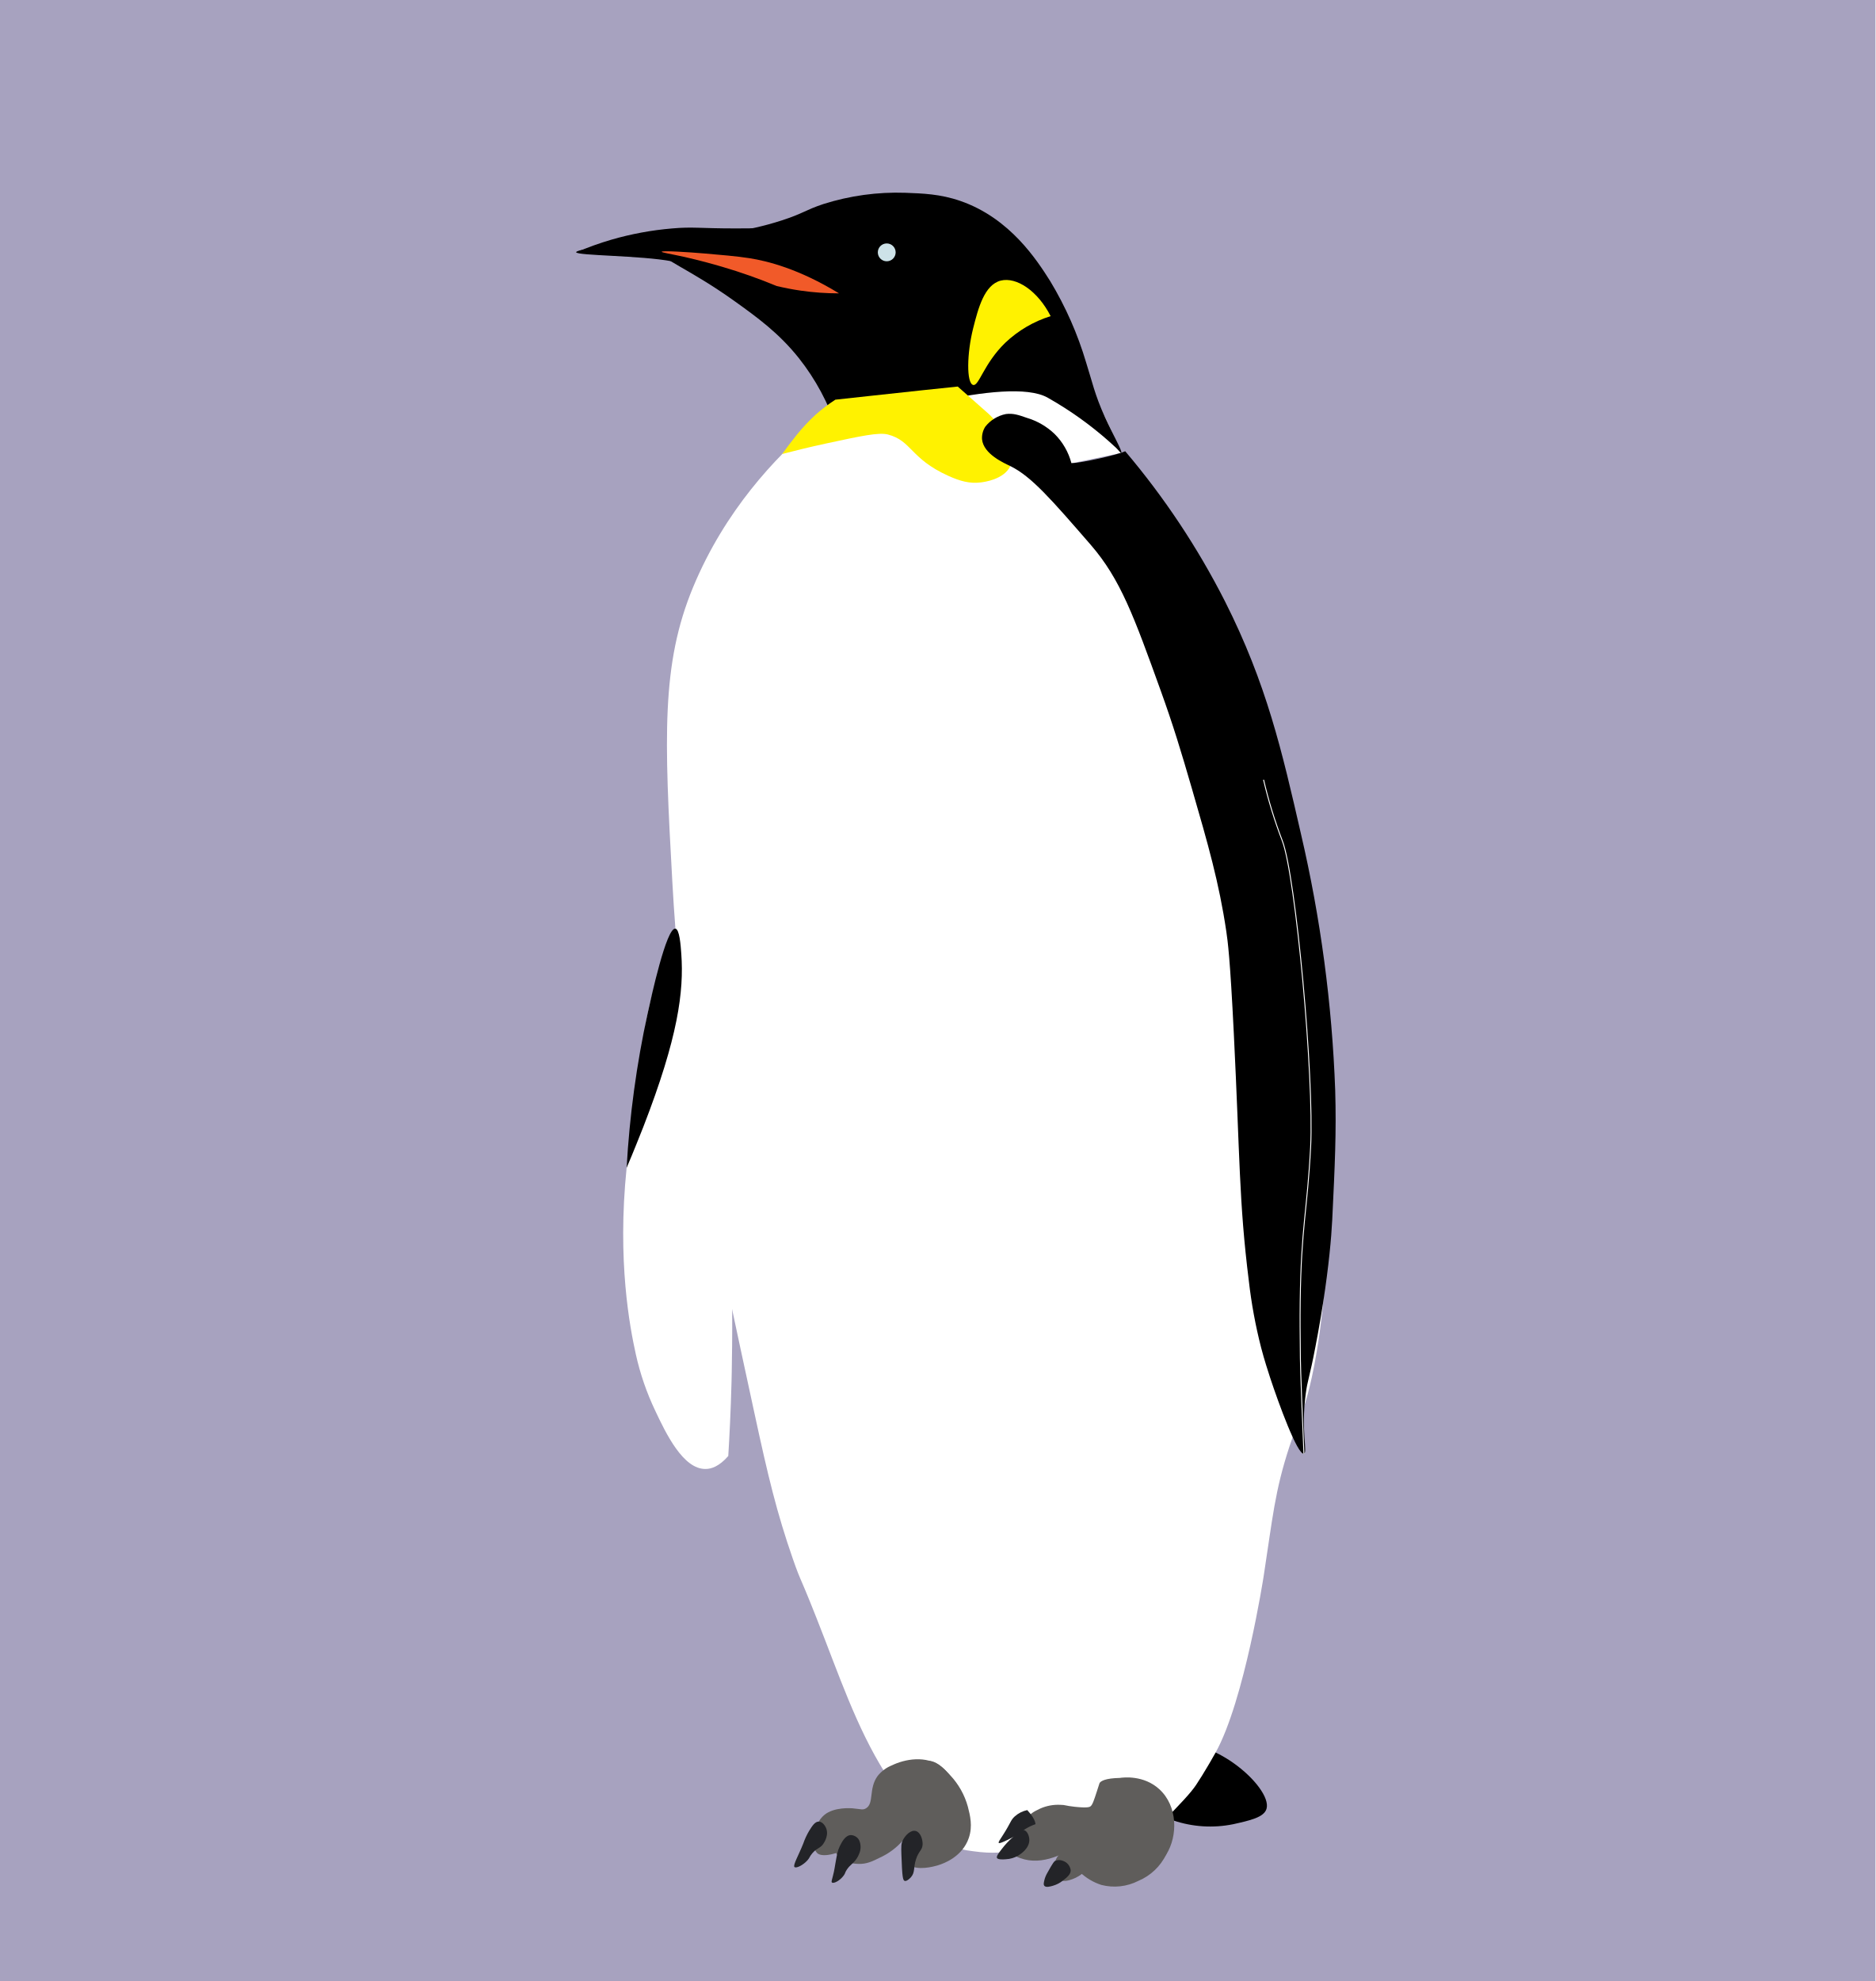
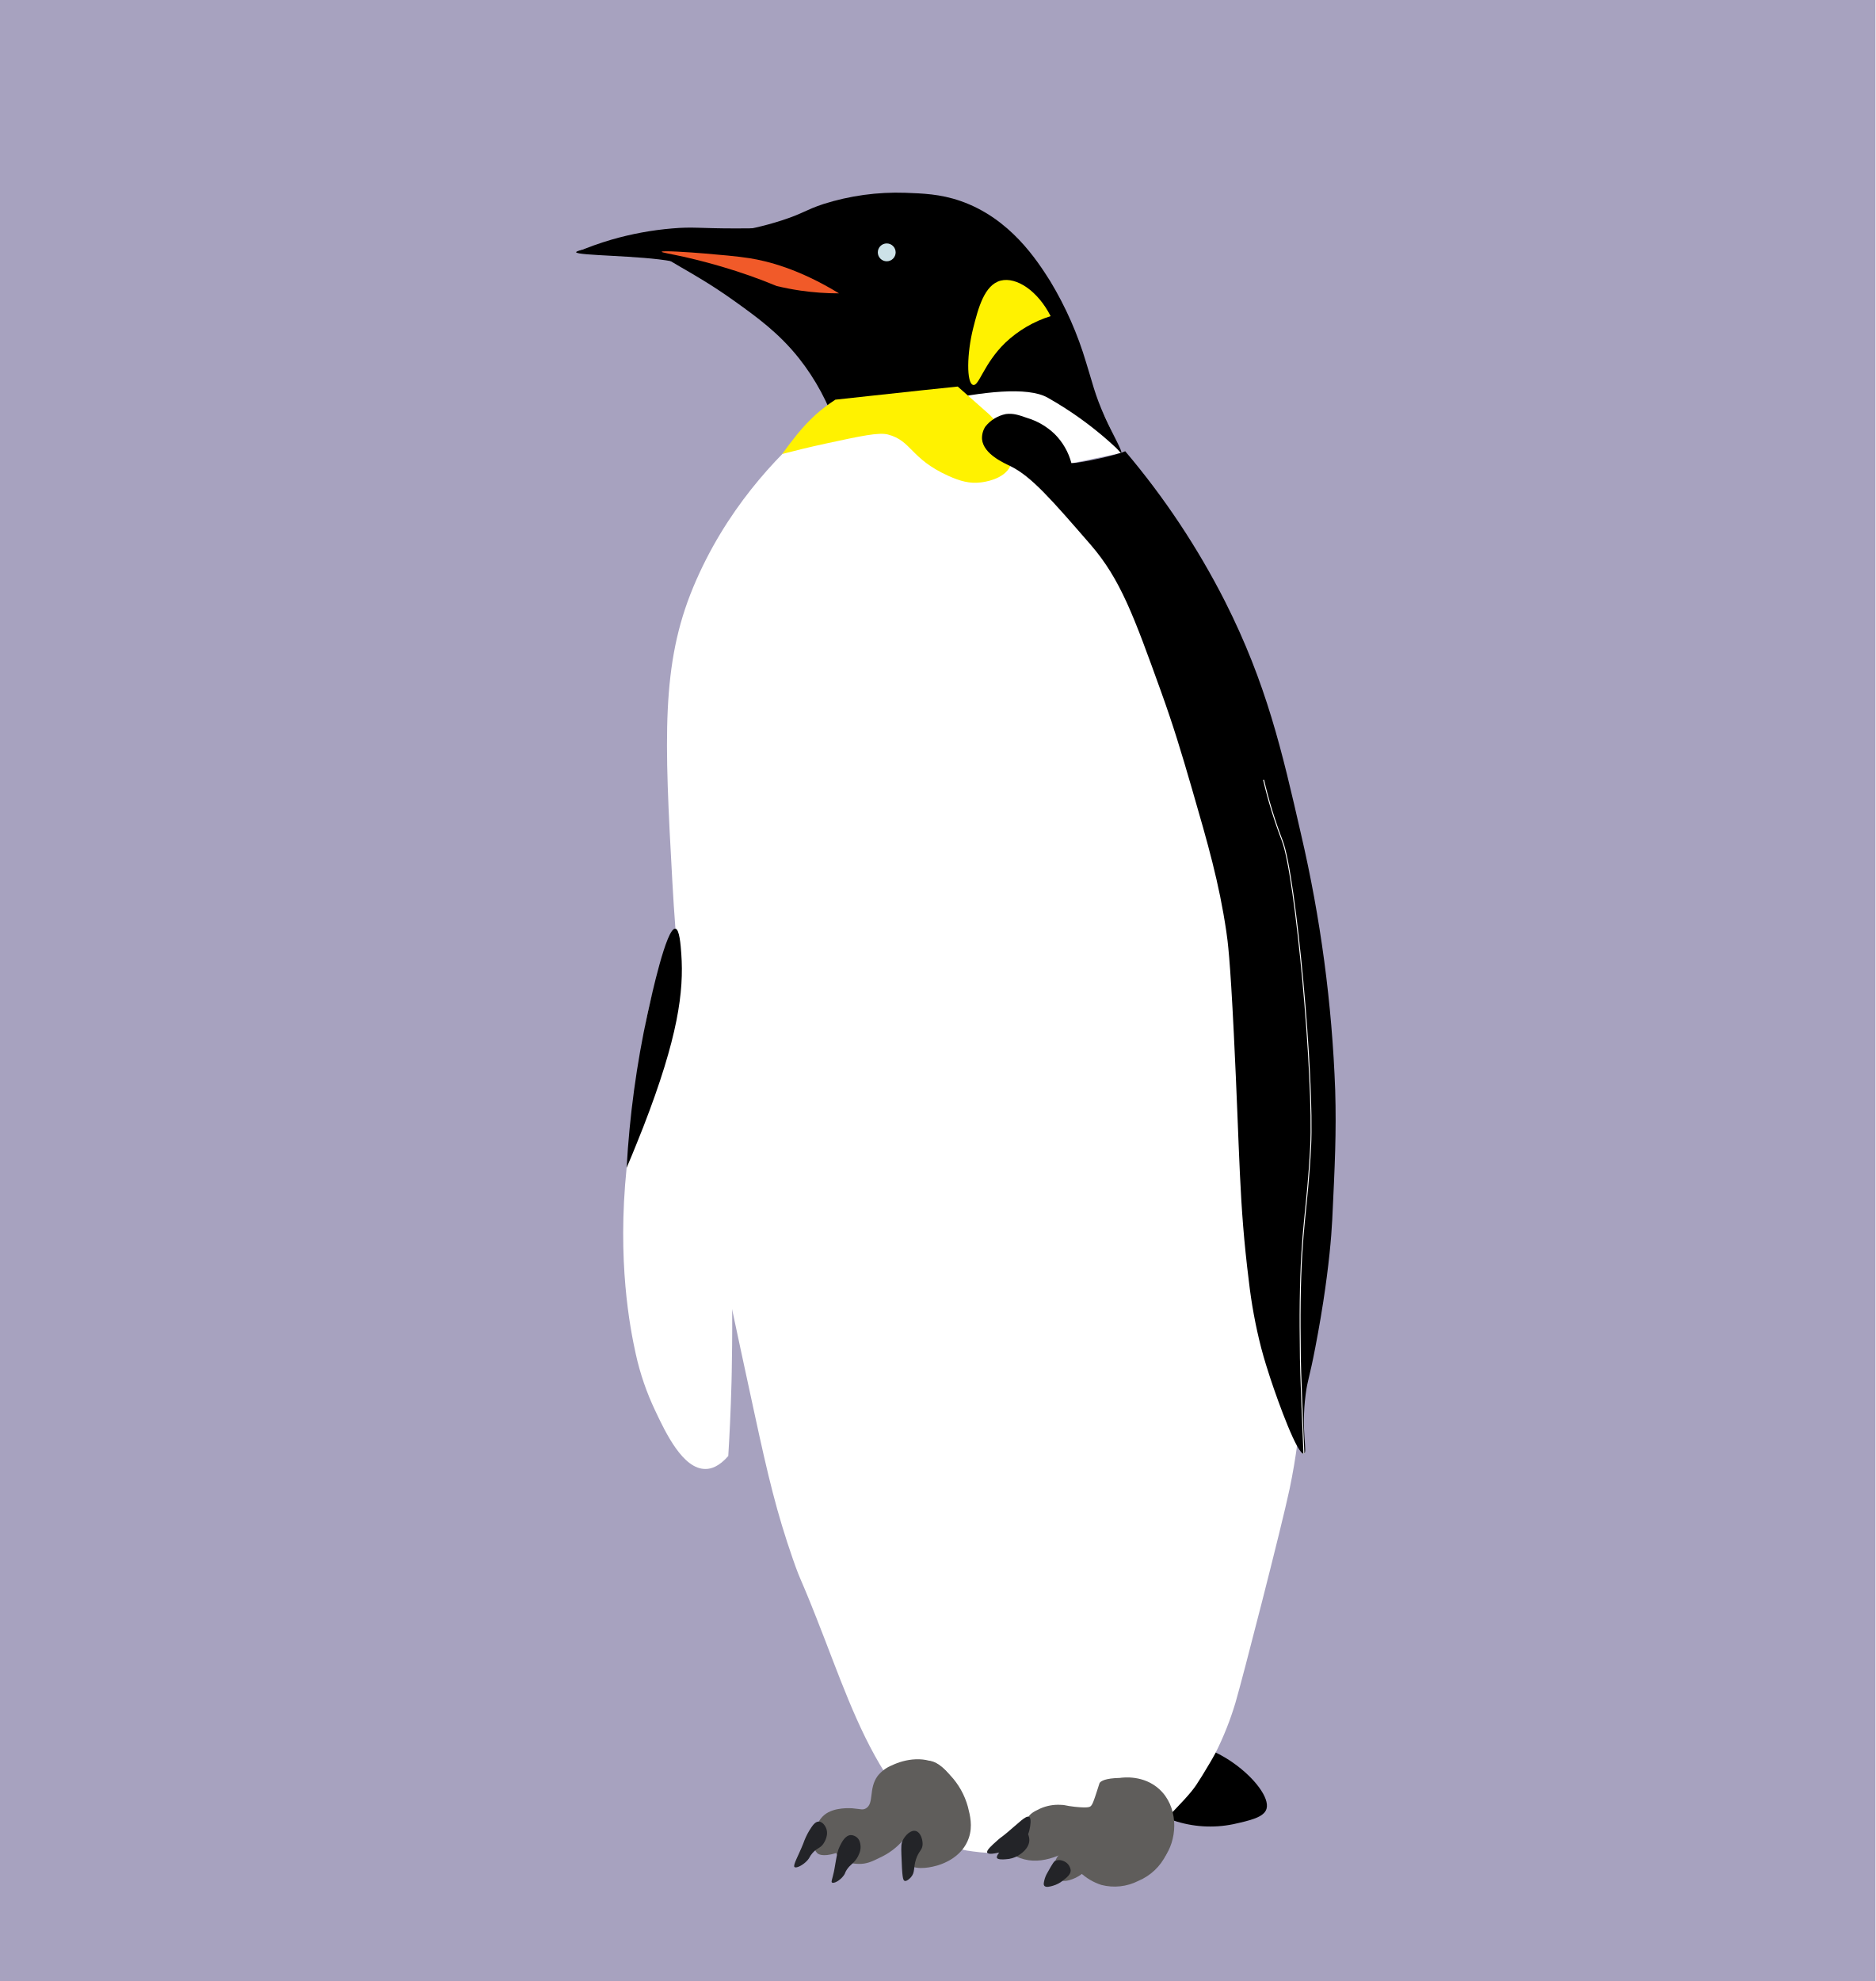
<svg xmlns="http://www.w3.org/2000/svg" viewBox="0 0 500 528.06">
  <defs>
    <style>.cls-1{fill:#a7a2bf;}.cls-2{fill:#fff;}.cls-3{fill:#5f5d5b;}.cls-4{fill:#232428;}.cls-5{fill:#f15a29;}.cls-6{fill:#cde2e8;}.cls-7{fill:#fff200;}.cls-8,.cls-9{fill:none;stroke-miterlimit:10;}.cls-8{stroke:#fff;stroke-width:0.25px;}.cls-9{stroke:#000;}</style>
  </defs>
  <g id="Layer_13" data-name="Layer 13">
    <rect class="cls-1" width="500" height="528.06" />
  </g>
  <g id="Layer_15" data-name="Layer 15">
    <path d="M310.28,444.12c11.28-5.08,29.09,10.51,27.4,16.28-.66,2.29-4.42,3.12-8.91,4.12a30.66,30.66,0,0,1-15.91-1c-5.56-1.62-9-2.62-10.2-5.53C300.82,453.54,305,446.49,310.28,444.12Z" transform="translate(0 21.75)" />
-     <path class="cls-2" d="M216.56,91.78q3.09-3.47,6.16-7l36.73-4A73.9,73.9,0,0,1,261.83,67c2.32-8.48,4.28-9.59,5-9.92,4.6-2.2,11.06,3.18,11.51,3.57,2.3,2,2.89,3.53,6,9.56,5.51,10.67,5.87,10.1,10.28,19.23,1.89,3.93,3.37,7.23,4.36,9.53l-13.3,2.78a326.32,326.32,0,0,1,48.45,89c30.41,85.57,18.21,151.11,12.79,164.6-.27.67-1.59,3.88-3.08,8.34-4,12.15-4.52,19.18-6.93,34.75,0,0-5.14,33.22-12.82,47-1.1,2-2.32,4-2.32,4-.74,1.25-1.74,2.91-2.86,4.59-1.47,2.2-4,4.82-9,10a3.14,3.14,0,0,1-2,1.13c-1.35.12-2.27-1.07-3.75-2.25-1.78-1.42-3.63-3.59-5.18-2.77-3,1.56-4.49,4.12-9.37,5.13a4.11,4.11,0,0,0-1.17.15c-1.79.75-.92,3.94-2.42,5.41-1.21,1.17-3.23.62-5.51.29-8.49-1.23-10.46,2.1-21.05.6a24.76,24.76,0,0,1-3.36-.6c-1.38-.41-5.88-1.92-14-11.86-1.22-1.5-2-2.48-3.13-4-8.42-11.58-13.42-25.36-19-39.87-7.07-18.32-6.09-14.43-8.6-21.66-4.25-12.23-6.56-21.8-10.27-39-5.27-24.45-8-36.65-9.93-48.05-6-35.86-10.07-60.08-11.91-93.32-2.14-38.44-3-58.07,5.55-78.63S206.88,100.11,216.56,91.78Z" transform="translate(0 21.75)" />
+     <path class="cls-2" d="M216.56,91.78q3.09-3.47,6.16-7l36.73-4A73.9,73.9,0,0,1,261.83,67c2.32-8.48,4.28-9.59,5-9.92,4.6-2.2,11.06,3.18,11.51,3.57,2.3,2,2.89,3.53,6,9.56,5.51,10.67,5.87,10.1,10.28,19.23,1.89,3.93,3.37,7.23,4.36,9.53l-13.3,2.78a280.33,280.33,0,0,1,48.45,89c24.35,75.27,12.45,153.46,12.65,153.46s-.16-19-.14-19a167.87,167.87,0,0,1-2.8,49.91c-2.11,10-12.54,50.56-14.44,57a82.29,82.29,0,0,1-5.31,13.38c-1.07,2-2.31,4-2.31,4h0c-.74,1.25-1.74,2.91-2.86,4.59-1.47,2.2-4,4.82-9,10a3.14,3.14,0,0,1-2,1.13c-1.35.12-2.27-1.07-3.75-2.25-1.78-1.42-3.63-3.59-5.18-2.77-3,1.56-4.49,4.12-9.37,5.13a4.11,4.11,0,0,0-1.17.15c-1.79.75-.92,3.94-2.42,5.41-1.21,1.17-3.23.62-5.51.29-8.49-1.23-10.46,2.1-21.05.6a24.76,24.76,0,0,1-3.36-.6c-1.38-.41-5.88-1.92-14-11.86-1.22-1.5-2-2.48-3.13-4-8.42-11.58-13.42-25.36-19-39.87-7.07-18.32-6.09-14.43-8.6-21.66-4.25-12.23-6.56-21.8-10.27-39-5.27-24.45-8-36.65-9.93-48.05-6-35.86-10.07-60.08-11.91-93.32-2.14-38.44-3-58.07,5.55-78.63S206.88,100.11,216.56,91.78Z" transform="translate(0 21.75)" />
    <path d="M176.41,45.36c-.54,1.84,7.23,4.44,19.31,13.07,6.07,4.34,11.9,8.55,17.27,15.28a60.81,60.81,0,0,1,10.13,18.87c7.55-2.44,45.4-14.37,56.19-8.34,1.05.59,2.38,1.39,2.38,1.39a95.12,95.12,0,0,1,15.88,12c.59.55,1.21,1.44,1.39,1.33.41-.25-2.27-4.93-4.36-9.53-2.75-6-3.45-9.65-5-14.49A93.38,93.38,0,0,0,280,53.18c-3.43-5.41-10.61-16.74-23.93-21.36-5.43-1.88-10.09-2-14.7-2.18a65,65,0,0,0-21.84,3c-4.9,1.63-5.3,2.49-11.12,4.37a79.06,79.06,0,0,1-14.09,3.18C199,42.07,203,44,202.78,45,202.16,47.51,177.35,42.13,176.41,45.36Z" transform="translate(0 21.75)" />
    <path d="M196.1,39.14c-9.63,0-11.36-.48-16.86,0a83.54,83.54,0,0,0-16.23,3,81.06,81.06,0,0,0-9.39,3.38l57.58-.4,2-6.15C209.22,39.05,203.3,39.14,196.1,39.14Z" transform="translate(0 21.75)" />
    <path class="cls-3" d="M292.42,455.85c-.76,2.34-1.15,3.52-1.68,3.91-.22.16-.74.48-4.2.11-2.59-.28-2.49-.52-3.79-.52a11.77,11.77,0,0,0-5.42,1c-1.63.78-2.83,1.36-3.44,2.75a5.55,5.55,0,0,0,.78,5.37c1.84,2.26,5.37,1.75,10.76,1,3.14-.46,4.85-.73,7-1.91,4.31-2.4,4.55-6.73,6-6.57,2.72.29,1.35,15.1,5.8,16.46,2.44.74,5.5-2.91,6.73-4.88,3.09-4.95,3.08-12.88-1.87-17.39-4.15-3.8-9.58-3.15-10.53-3-3.88.08-5,.83-5.35,1.3C293.18,453.48,293.18,453.48,292.42,455.85Z" transform="translate(0 21.75)" />
-     <path class="cls-4" d="M273.89,460.75a7.19,7.19,0,0,0-3.33,1.68c-1.12,1-1,1.61-3.1,4.89-.9,1.41-1.34,1.95-1.17,2.19S268,469.05,270,468c4-2,5.6-1.56,6-2.76.17-.5.37-1.82-2.15-4.53" transform="translate(0 21.75)" />
    <path class="cls-3" d="M282.35,463.73c-3.42.18-5.13.26-7.1,1.09a13.19,13.19,0,0,0-4.36,3c-1.13,1.1-2.15,2.1-2,3.19.18,1.46,2.31,2.24,3.12,2.54,6,2.19,12-1.32,16.76-4.06,1.86-1.08,3.16-2,3.06-3-.12-1.32-2.72-2.05-3.79-2.36A16.88,16.88,0,0,0,282.35,463.73Z" transform="translate(0 21.75)" />
    <path d="M168.31,43c-6.16.58-14.74,1.81-14.69,2.48.07.94,17.26.85,25.53,2.43,2.38.46,4.8,1,4.8,1,2.39.55,4.41,1.09,6.45,1.63a296.49,296.49,0,0,0,34.55,7L211.2,45.12a92.61,92.61,0,0,0-21.69-2.88c-.91,0-1.83,0-2.83,0C182.51,42.27,175.53,42.36,168.31,43Z" transform="translate(0 21.75)" />
    <path class="cls-3" d="M296.56,459.84a12,12,0,0,1-6.17,7.46c-2.89,1.32-5.32.58-6.2,2.35a3.54,3.54,0,0,0-.09,2.36c.46,2.43,2.22,3.95,3.85,5.31a14.86,14.86,0,0,0,5.69,3.38,14,14,0,0,0,9.87-1.08,14.48,14.48,0,0,0,7.43-7.05c2.8-6.25-.21-13.12-2.58-15.05a5.66,5.66,0,0,0-1.63-.95c-2-.67-3,.44-4.77.24-2.62-.3-3.55-3-4.55-2.51S297.34,456.92,296.56,459.84Z" transform="translate(0 21.75)" />
    <path class="cls-3" d="M290.42,474.59c.31,1.68-2.31,3.79-4.44,4.55-.9.33-2.61.94-3.77,0-1.55-1.24-1.46-4.69,0-6.3C284.48,470.33,290,472.38,290.42,474.59Z" transform="translate(0 21.75)" />
    <path class="cls-4" d="M283.37,474.27a2.64,2.64,0,0,0-2,0c-.29.12-.51.3-2.19,3.32a7.15,7.15,0,0,0-.77,2c-.13.62-.21,1,0,1.31.41.58,1.65.22,2.38,0a7.52,7.52,0,0,0,2.55-1.32c1.2-.94,2.14-1.69,2.13-2.8A3.06,3.06,0,0,0,283.37,474.27Z" transform="translate(0 21.75)" />
    <path class="cls-5" d="M176.41,45.36c0,.21,2.21.53,6.05,1.37,4.35,1,7.52,1.88,10.07,2.63A143.64,143.64,0,0,1,207.1,54.5c2,.47,4.08.89,6.37,1.22a71.61,71.61,0,0,0,10.23.73c-10.76-6.57-19.11-8.62-23.84-9.37-3.34-.53-8.07-.93-12-1.26C183.65,45.46,176.45,45,176.41,45.36Z" transform="translate(0 21.75)" />
    <circle class="cls-6" cx="236.42" cy="67.27" r="2.38" />
    <path class="cls-7" d="M208.56,99.27c2.72-.72,6.79-1.74,11.78-2.82,9.27-2,13.95-3,16.38-2.38,6.39,1.66,5.95,6.41,16.08,11,3.21,1.46,5.78,2.13,8.64,1.78.87-.1,6.2-.75,7.94-4.36,2.41-5-3.88-11.92-4.77-12.89a16.27,16.27,0,0,0-1.33-1.31l-.12-.1c-.45-.39-2.53-2.22-7.81-6.9l-9.55,1-13.89,1.5-9.19,1a44.46,44.46,0,0,0-5.26,4,50.55,50.55,0,0,0-5,5.33C210.81,96.17,209.51,97.91,208.56,99.27Z" transform="translate(0 21.75)" />
    <path d="M285.66,101.71a17.13,17.13,0,0,0-4.51-7.81,18.26,18.26,0,0,0-7.41-4.28c-2.11-.74-3.61-1.26-5.57-1A9.3,9.3,0,0,0,262.69,92a5.61,5.61,0,0,0-.86,3.34c.38,4,6,6.4,7.55,7.15,5.64,2.78,10.91,8.87,21.44,21,7.94,9.18,11.52,19.09,18.67,38.92,3.33,9.24,5.36,15.95,8.34,26.21,4.24,14.61,7.21,24.95,9.13,37.92.37,2.51,1,6.93,2,27.21,1.65,33,1.34,44.64,4,65.92a131.42,131.42,0,0,0,3.29,17.85c.92,3.49,1.76,6,2.4,8,2.23,6.76,7.3,20.65,9,20.22,1.08-.27-.83-5.93.47-15.85.5-3.87,1-4.25,2.59-12.59.05-.24,1.17-6,2.1-12.06,1.47-9.54,2.15-17,2.39-21.85.71-14.75,1.12-23.15.79-34.54a357.71,357.71,0,0,0-9.13-68.31c-5.05-22.05-9.15-40-20.26-62A206.39,206.39,0,0,0,300,98.53C297.87,99.54,288.34,101.66,285.66,101.71Z" transform="translate(0 21.75)" />
    <path class="cls-8" d="M336.89,186.1a123.59,123.59,0,0,0,5,16.28c3.59,9.35,8.51,63.2,7.55,81.61-.89,16.93-2.52,21.3-2.78,41.1-.07,5,0,9.92,0,9.92,0,4.09.08,7.08.14,9.11.1,3.09.38,11,.85,21.67" transform="translate(0 21.75)" />
    <path class="cls-7" d="M280.12,62.52A31,31,0,0,0,268,69.64c-5.75,5.6-7,11.62-8.54,11.22-1.83-.47-1.67-8.46,0-15.09,1.37-5.43,3-11.59,7.35-12.72C271,52,276.69,55.77,280.12,62.52Z" transform="translate(0 21.75)" />
    <path class="cls-2" d="M180.06,225.79a116.44,116.44,0,0,0-7.38,22.56c-.72,3.36-1.11,5.91-3.44,24.07-1.4,11-2.1,16.44-2.17,17.13-2.56,24.92.89,42.61,2.45,49.68a70,70,0,0,0,5.15,15c2.82,6,7.46,15.74,13.5,15.59,1.45,0,3.55-.65,6-3.45.31-5,.66-11.76.87-19.78,0,0,.42-15.89,0-29.49C194.48,299.72,189.94,267,180.06,225.79Z" transform="translate(0 21.75)" />
    <path d="M181.65,232.55c.7,9.94-.8,22.09-10.16,46.17-1,2.48-2.46,6.25-4.42,10.83a261.71,261.71,0,0,1,5.61-41.2c.95-4.32,5-22.86,7.38-22.56C181.16,225.92,181.48,230.09,181.65,232.55Z" transform="translate(0 21.75)" />
    <path class="cls-9" d="M-76.33,143" transform="translate(0 21.75)" />
    <path class="cls-3" d="M234,451.65c-2.47,3.38-.9,7.3-3.09,8.62-.87.53-1.28.22-3.7,0-.37,0-4.78-.39-7.4,1.75-3,2.45-3.88,8.35-1.92,10.2.23.22,1.3,1.13,5,0,6.52-2,7.49-6,13.16-8.92,2.33-1.18,1.7-.29,10.8-3.35,5.38-1.8,7.07-2.59,7.54-4.2.69-2.36-1.64-5.15-3.26-6.45-4.13-3.31-10-2.1-13.3-.49A9.2,9.2,0,0,0,234,451.65Z" transform="translate(0 21.75)" />
    <path class="cls-4" d="M218.3,463.82c.95,0,1.78,1.09,2.07,2.07.61,2.08-1,4.06-1.11,4.18-.9,1-1.52.84-2.68,2.19-.76.88-.62,1.12-1.29,1.87-1.13,1.27-3,2.24-3.47,1.79s1.11-3.15,2.33-6.21a19,19,0,0,1,1.56-3.39C216.54,465,217.28,463.79,218.3,463.82Z" transform="translate(0 21.75)" />
    <path class="cls-3" d="M229,460.54a12,12,0,0,0-4.94,5c-.76,1.44-2.25,4.3-1.11,6.69,1.28,2.67,5,2.83,5.88,2.86,2.23.1,3.87-.72,5.77-1.67a18,18,0,0,0,6.1-4.54c1.43-1.67,4.64-5.43,3.77-9.67a5.3,5.3,0,0,0-1.86-3.47c-2.64-1.82-7.43.33-7.91,2.6-.18.83.35,1.09.23,2.21-.19,1.73-1.75,4-3.44,3.67A3.48,3.48,0,0,1,229,460.54Z" transform="translate(0 21.75)" />
-     <path class="cls-4" d="M270,468a22,22,0,0,0-2.89,3.11c-1,1.28-1.5,2-1.29,2.41s1.48.43,2.4.33a7.07,7.07,0,0,0,3.22-.95c.57-.35,3-1.85,3-4.18,0-1.05-.53-2.38-1.4-2.63C272.38,465.94,271.58,466.64,270,468Z" transform="translate(0 21.75)" />
    <path class="cls-4" d="M223.89,470.41c.53-1.08,1.43-2.89,2.91-3a2.62,2.62,0,0,1,2.25,1.34,4.4,4.4,0,0,1,0,3.68,5.57,5.57,0,0,1-.6,1.18c-1,1.52-1.75,1.63-2.69,3.05-.56.85-.31.85-.81,1.53-1,1.38-2.71,2.25-3.14,1.86-.26-.24.08-.78.52-2.83.19-.88.17-.92.37-2.05C223.18,472.47,223.3,471.61,223.89,470.41Z" transform="translate(0 21.75)" />
    <path class="cls-3" d="M240.67,466.48c-.09,4.63-.14,7.45,1.62,8.81,2.24,1.72,6.65.5,7.47.27l.37-.11c1.58-.48,6.48-2.29,8.18-7.29,1.07-3.17.33-6-.26-8.32a19.92,19.92,0,0,0-4.74-8.41c-2-2.13-3.73-3.91-6.14-3.82a6.94,6.94,0,0,0-5.5,3.94c-1,2-.26,3-.6,10.11C240.94,464.13,240.72,463.56,240.67,466.48Z" transform="translate(0 21.75)" />
    <path class="cls-4" d="M240.67,468.87c-.4.86-.41,1.52-.34,3.71.21,6,.37,6.88.89,7.05s1.44-.72,1.67-1c1.14-1.32.59-2.47,1.33-4.76s1.74-2.42,1.77-4.06c0-1.33-.57-3.08-1.77-3.47C242.83,465.92,241.3,467.52,240.67,468.87Z" transform="translate(0 21.75)" />
+     <path class="cls-4" d="M274.36,462.55c-.84-.44-2.77,1.65-5.84,4.2-.4.34-.62.52-.95.77-.68.53-1,.71-1.74,1.4-1.39,1.23-2.91,2.58-2.62,3.17s2.19.19,3.21,0a14.84,14.84,0,0,0,4.05-1.35,8.2,8.2,0,0,0,2.32-1.53,6.73,6.73,0,0,0,1.74-3.46C274.68,465,275.09,462.93,274.36,462.55Z" transform="translate(0 21.75)" />
+     <path class="cls-4" d="M270,468a22,22,0,0,0-2.89,3.11c-1,1.28-1.5,2-1.29,2.41s1.48.43,2.4.33a7.07,7.07,0,0,0,3.22-.95c.57-.35,3-1.85,3-4.18,0-1.05-.53-2.38-1.4-2.63C272.38,465.94,271.58,466.64,270,468Z" transform="translate(0 21.75)" />
  </g>
</svg>
